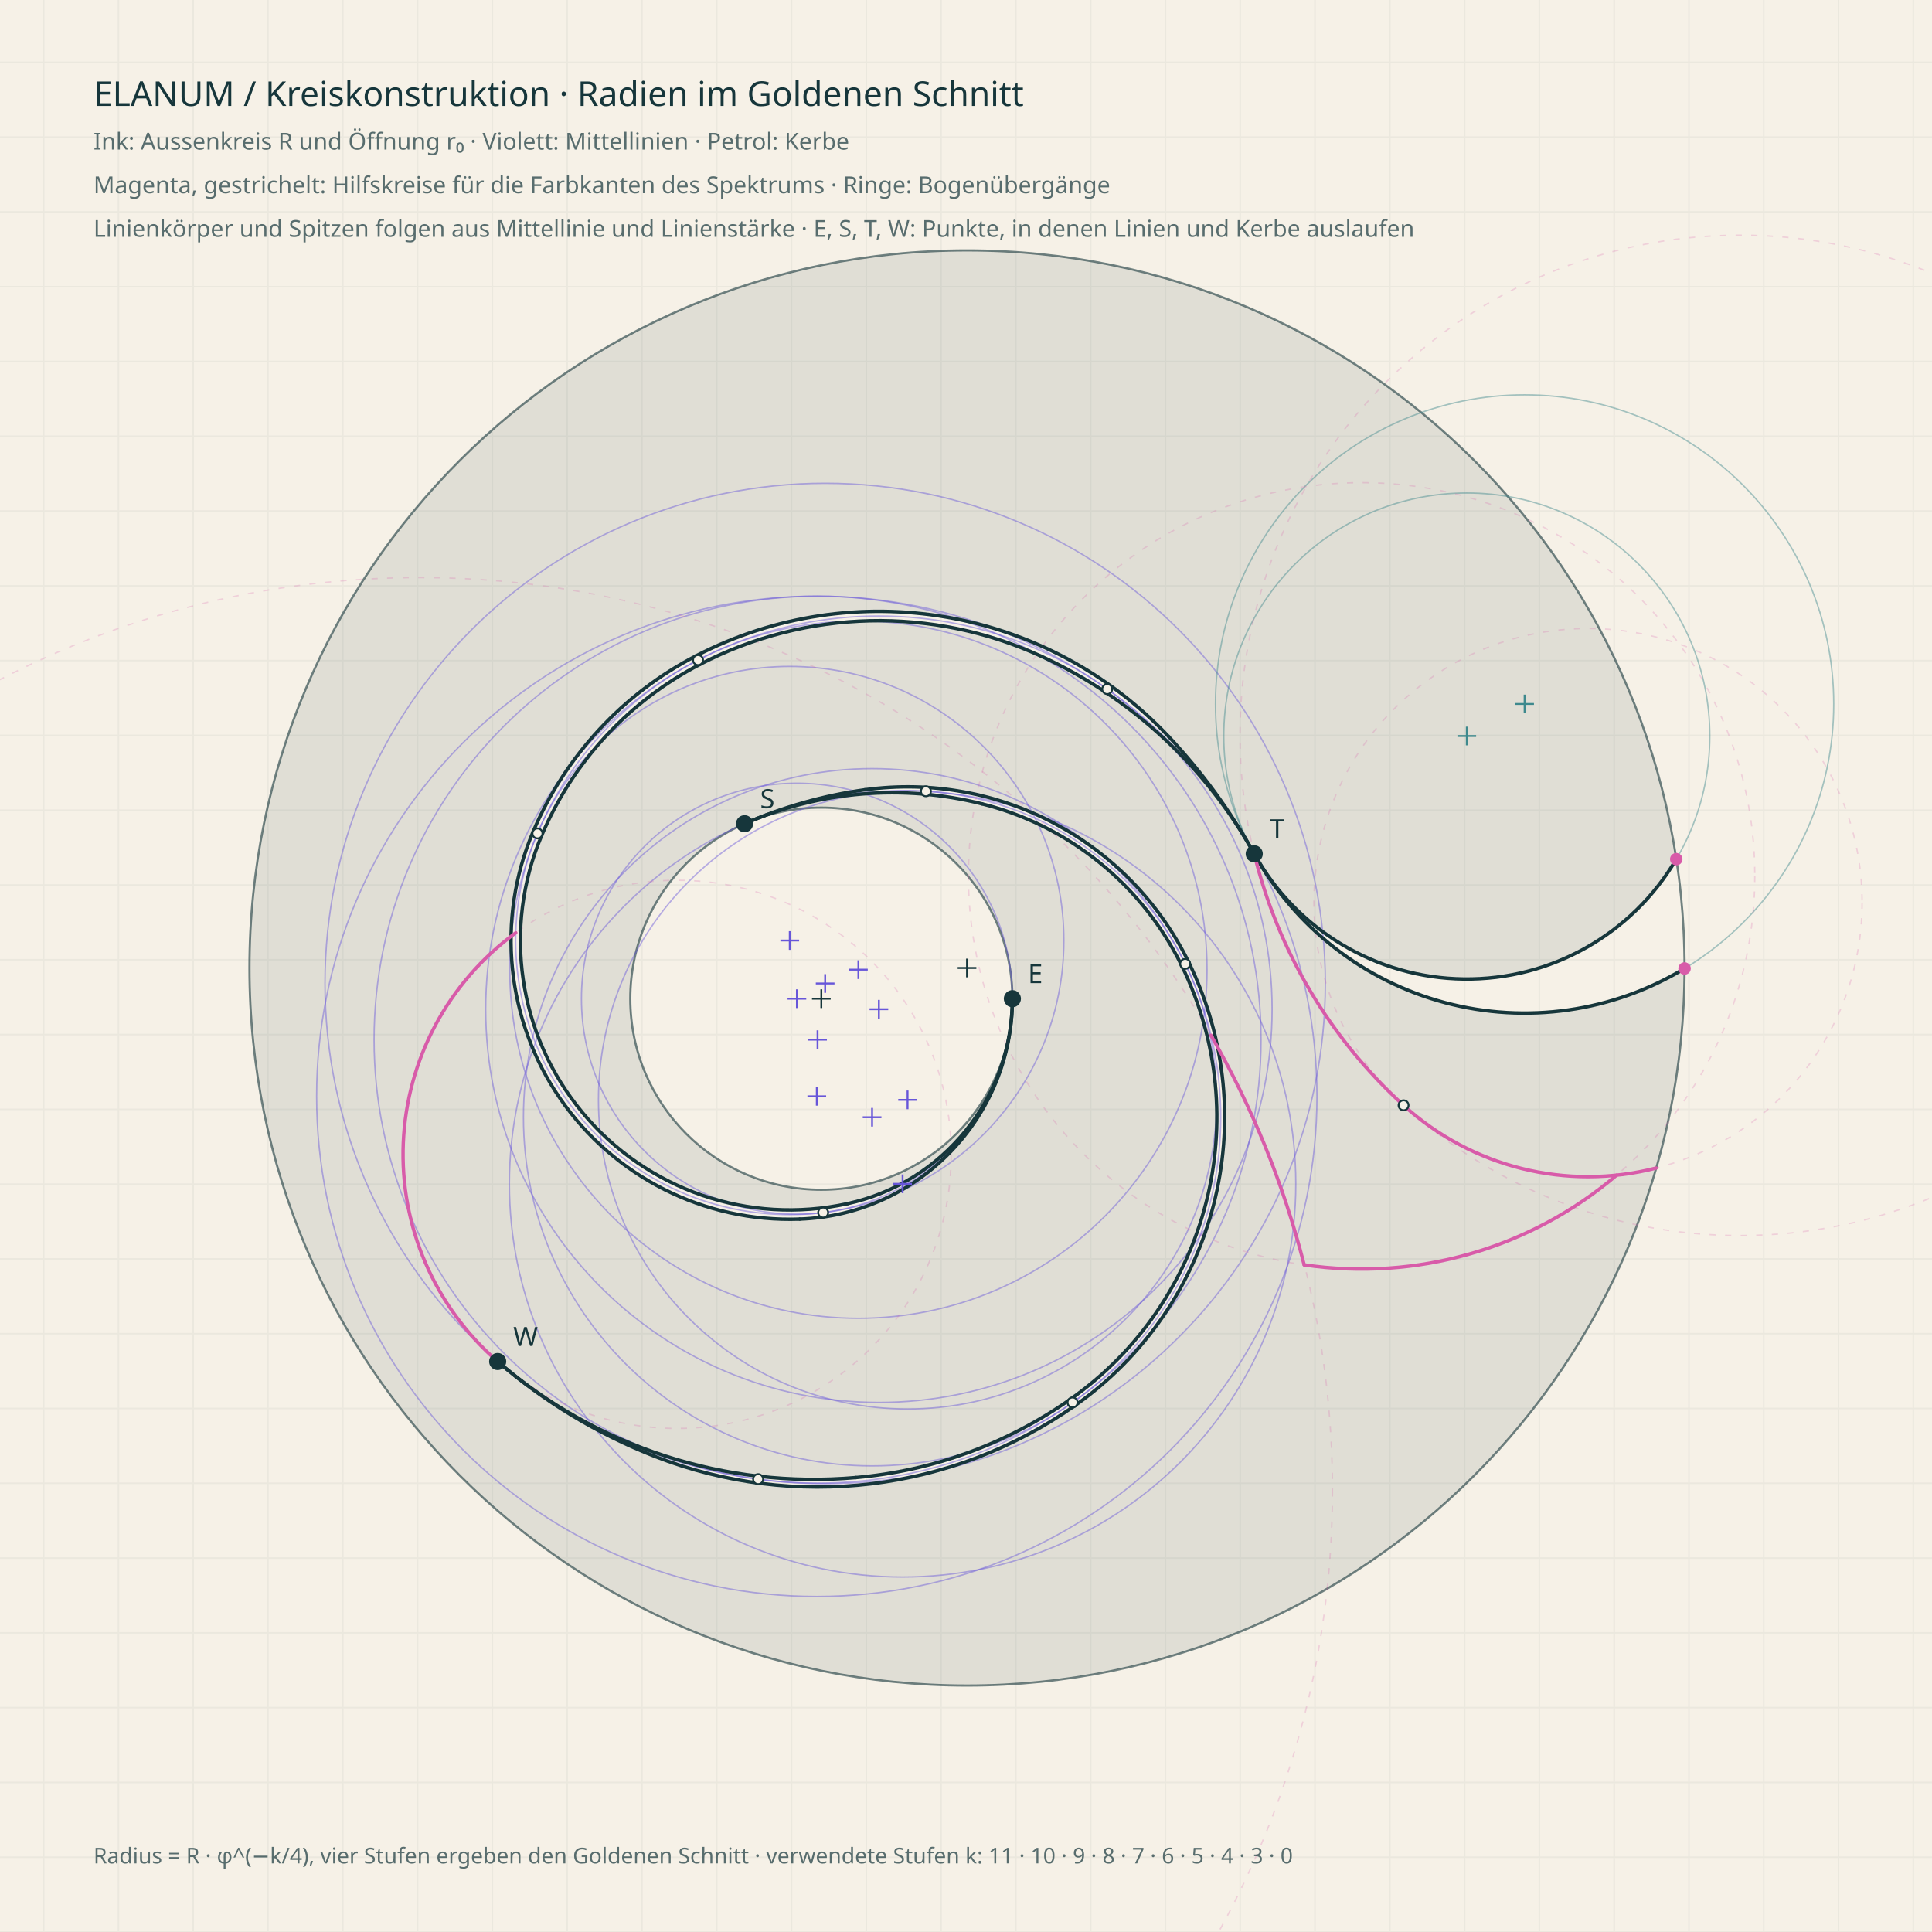
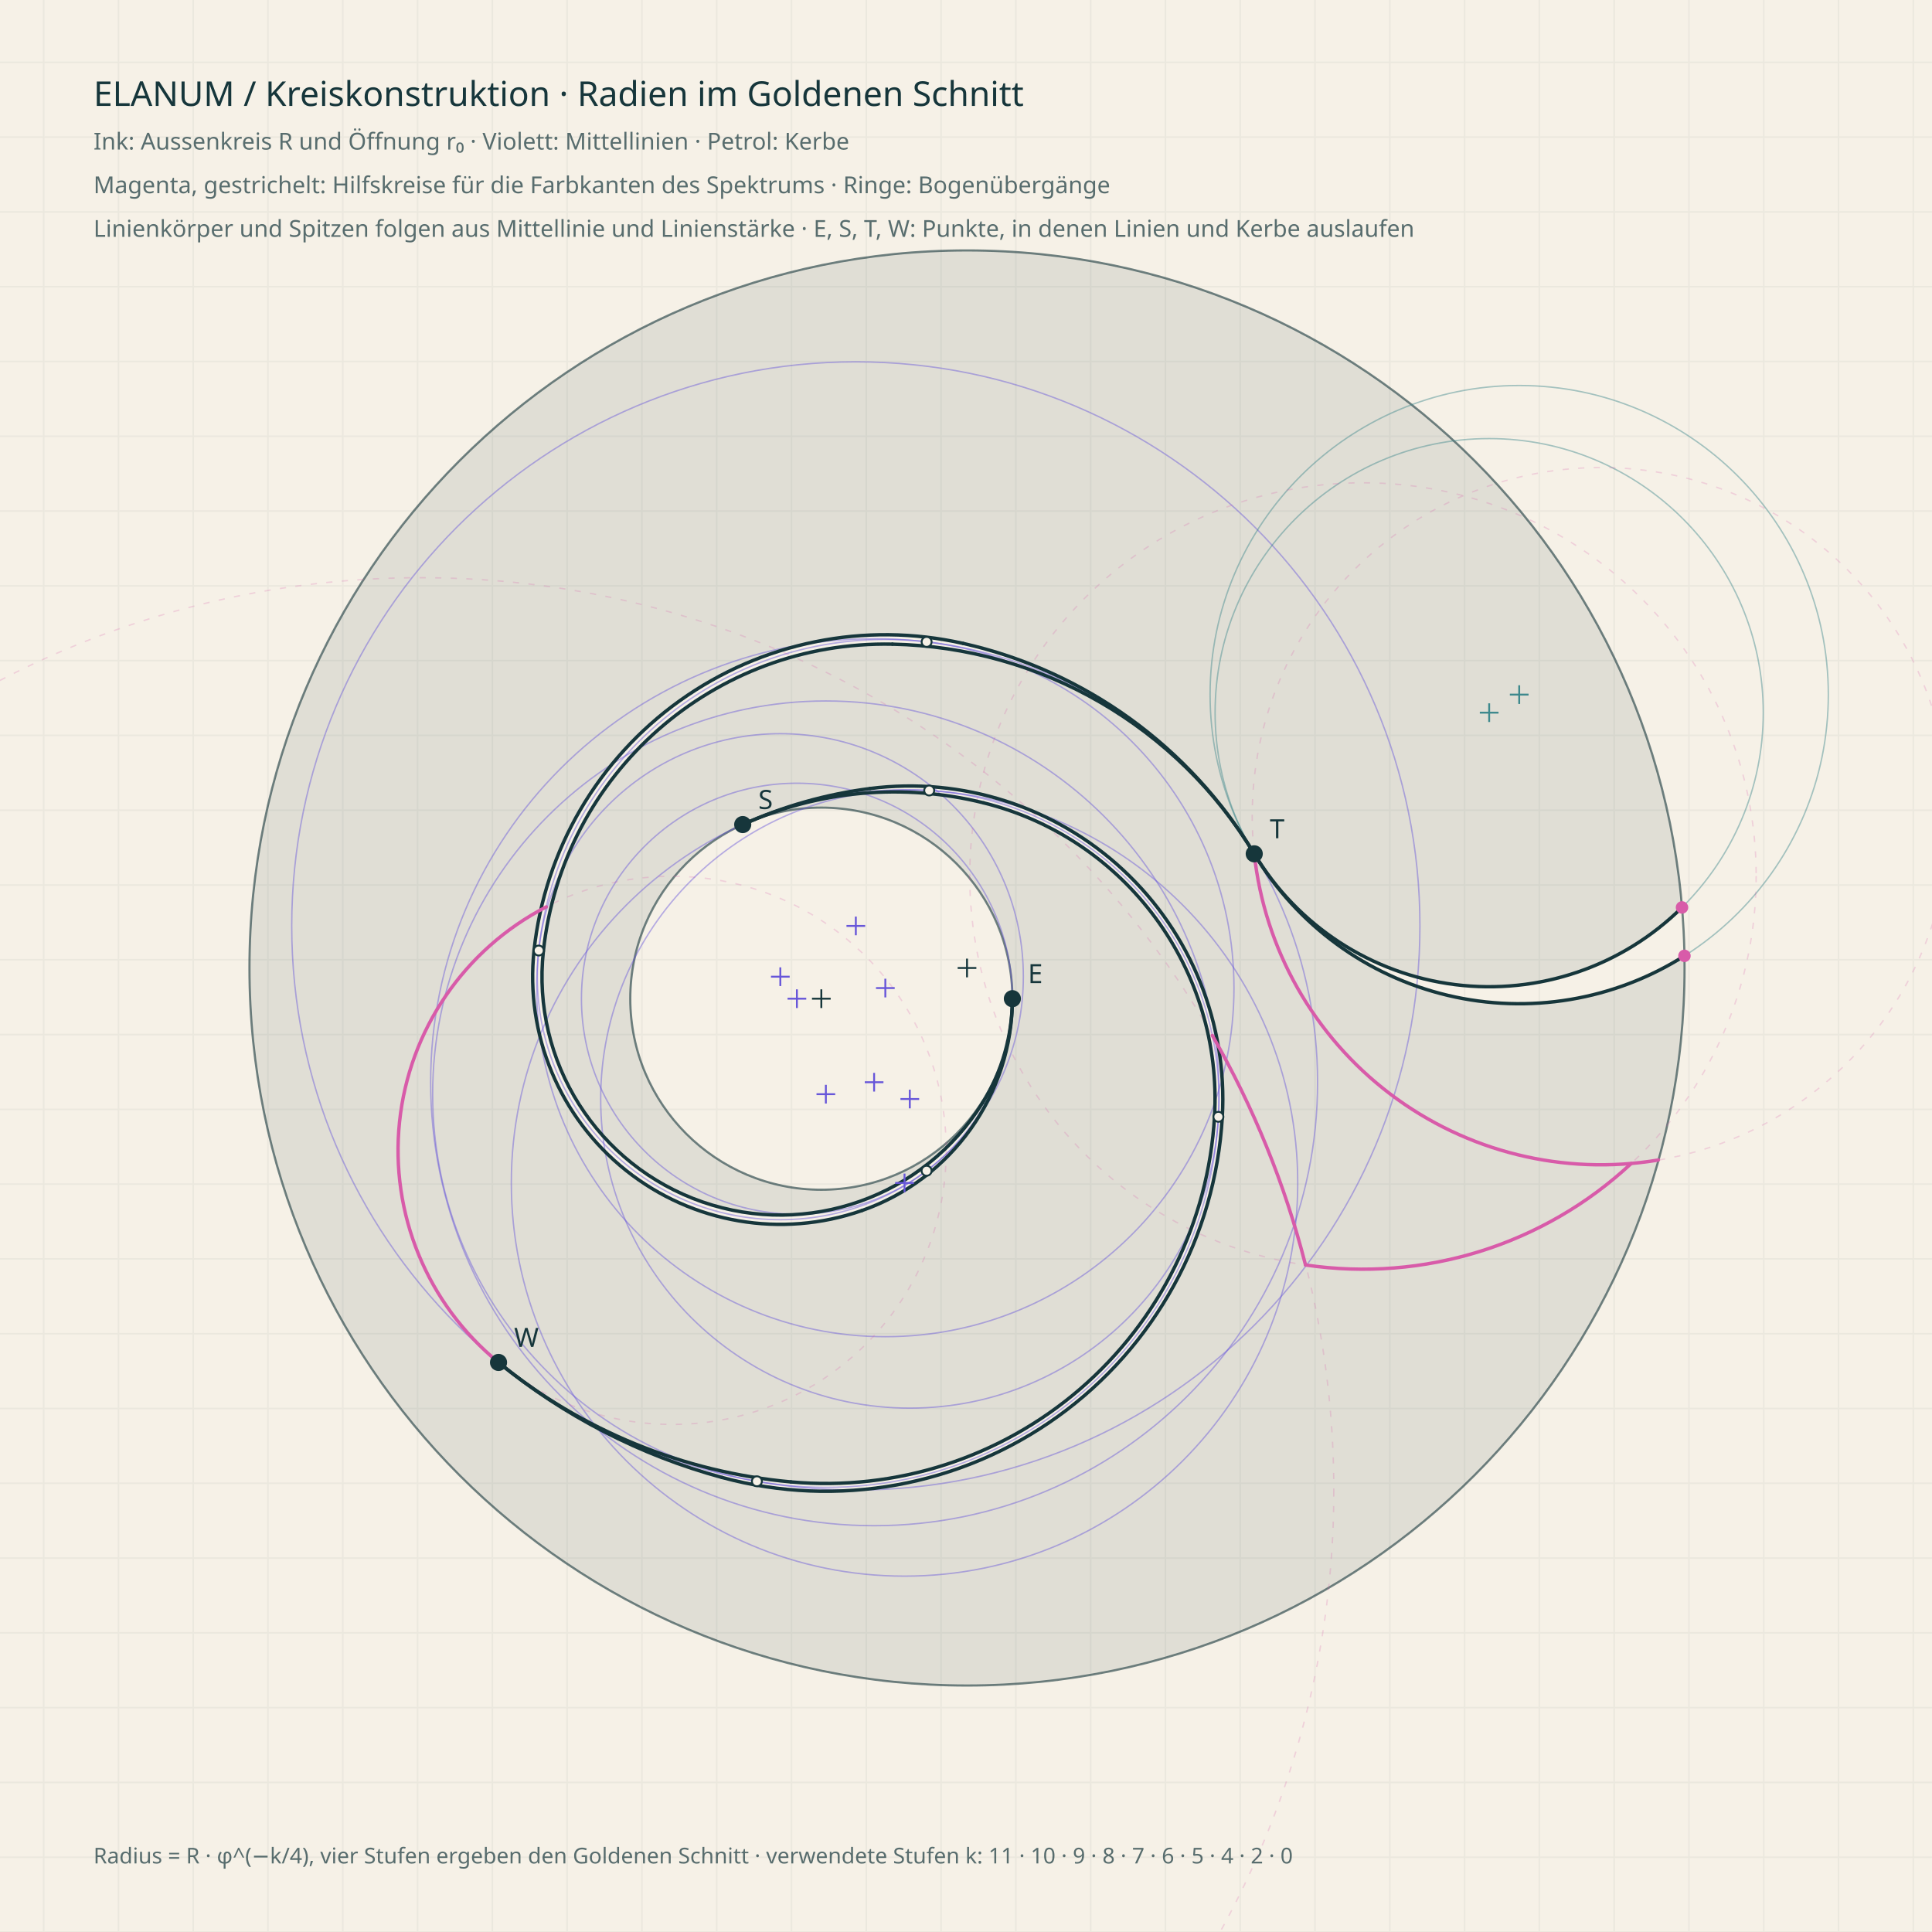
<svg xmlns="http://www.w3.org/2000/svg" width="1240" height="1240" viewBox="4 -8 1240 1240">
  <rect x="-400" y="-400" width="2200" height="2200" fill="#F6F1E7" />
  <path d="M -400 -400 V 1800 M -400 -400 H 1800 M -352 -400 V 1800 M -400 -352 H 1800 M -304 -400 V 1800 M -400 -304 H 1800 M -256 -400 V 1800 M -400 -256 H 1800 M -208 -400 V 1800 M -400 -208 H 1800 M -160 -400 V 1800 M -400 -160 H 1800 M -112 -400 V 1800 M -400 -112 H 1800 M -64 -400 V 1800 M -400 -64 H 1800 M -16 -400 V 1800 M -400 -16 H 1800 M 32 -400 V 1800 M -400 32 H 1800 M 80 -400 V 1800 M -400 80 H 1800 M 128 -400 V 1800 M -400 128 H 1800 M 176 -400 V 1800 M -400 176 H 1800 M 224 -400 V 1800 M -400 224 H 1800 M 272 -400 V 1800 M -400 272 H 1800 M 320 -400 V 1800 M -400 320 H 1800 M 368 -400 V 1800 M -400 368 H 1800 M 416 -400 V 1800 M -400 416 H 1800 M 464 -400 V 1800 M -400 464 H 1800 M 512 -400 V 1800 M -400 512 H 1800 M 560 -400 V 1800 M -400 560 H 1800 M 608 -400 V 1800 M -400 608 H 1800 M 656 -400 V 1800 M -400 656 H 1800 M 704 -400 V 1800 M -400 704 H 1800 M 752 -400 V 1800 M -400 752 H 1800 M 800 -400 V 1800 M -400 800 H 1800 M 848 -400 V 1800 M -400 848 H 1800 M 896 -400 V 1800 M -400 896 H 1800 M 944 -400 V 1800 M -400 944 H 1800 M 992 -400 V 1800 M -400 992 H 1800 M 1040 -400 V 1800 M -400 1040 H 1800 M 1088 -400 V 1800 M -400 1088 H 1800 M 1136 -400 V 1800 M -400 1136 H 1800 M 1184 -400 V 1800 M -400 1184 H 1800 M 1232 -400 V 1800 M -400 1232 H 1800 M 1280 -400 V 1800 M -400 1280 H 1800 M 1328 -400 V 1800 M -400 1328 H 1800 M 1376 -400 V 1800 M -400 1376 H 1800 M 1424 -400 V 1800 M -400 1424 H 1800 M 1472 -400 V 1800 M -400 1472 H 1800 M 1520 -400 V 1800 M -400 1520 H 1800 M 1568 -400 V 1800 M -400 1568 H 1800 M 1616 -400 V 1800 M -400 1616 H 1800 M 1664 -400 V 1800 M -400 1664 H 1800 M 1712 -400 V 1800 M -400 1712 H 1800 M 1760 -400 V 1800 M -400 1760 H 1800" stroke="#16363B" stroke-opacity=".05" stroke-width="1" />
-   <path d="M 1079.866 543.443 A 460.54 460.54 0 1 0 1085.19 613.584 A 198.399 198.399 0 0 1 809 540 A 155.971 155.971 0 0 0 1079.866 543.443 Z M 653.767 632.98 A 122.617 122.617 0 1 1 408.533 632.98 A 122.617 122.617 0 1 1 653.767 632.98 Z M 653.767 632.98 A 134.685 134.685 0 0 1 547.947 764.535 A 172.911 172.911 0 0 1 351.725 528.081 A 220.762 220.762 0 0 1 453.412 418.308 A 249.367 249.367 0 0 1 672.296 413.188 A 299.298 299.298 0 0 1 809 540 A 375.608 375.608 0 0 0 754.152 464.828 A 255.367 255.367 0 0 0 450.653 412.98 A 226.762 226.762 0 0 0 346.202 525.736 A 178.911 178.911 0 0 0 517.248 774.44 A 141.549 141.549 0 0 0 653.767 632.98 Z M 481.864 520.704 A 235.982 235.982 0 0 1 634.334 507.944 A 195.899 195.899 0 0 1 762.426 611.73 A 221.262 221.262 0 0 1 690.953 890.097 A 282.129 282.129 0 0 1 553.386 940.323 A 309.867 309.867 0 0 1 323.421 865.856 A 346.554 346.554 0 0 0 424.378 926.77 A 287.129 287.129 0 0 0 693.828 894.188 A 226.262 226.262 0 0 0 766.916 609.531 A 200.899 200.899 0 0 0 559.107 498.892 A 290.847 290.847 0 0 0 481.864 520.704 Z" fill="#16363B" fill-opacity=".10" fill-rule="evenodd" />
+   <path d="M 1083.547 574.409 A 460.54 460.54 0 1 0 1085.124 605.485 A 198.399 198.399 0 0 1 809 540 A 175.911 175.911 0 0 0 1083.547 574.409 Z M 653.767 632.98 A 122.617 122.617 0 1 1 408.533 632.98 A 122.617 122.617 0 1 1 653.767 632.98 Z M 653.767 632.98 A 126.277 126.277 0 0 1 634.658 699.77 A 152.971 152.971 0 0 1 352.752 602.4 A 220.762 220.762 0 0 1 576.773 405.44 A 277.585 277.585 0 0 1 809 540 A 293.291 293.291 0 0 0 622.103 404.946 A 226.762 226.762 0 0 0 346.787 601.755 A 158.971 158.971 0 0 0 557.037 769.017 A 144.023 144.023 0 0 0 653.767 632.98 Z M 480.691 521.226 A 236.632 236.632 0 0 1 635.372 507.305 A 195.899 195.899 0 0 1 783.507 708.649 A 249.867 249.867 0 0 1 511.641 943.126 A 345.183 345.183 0 0 1 323.971 866.451 A 385.753 385.753 0 0 0 467.368 940.254 A 254.867 254.867 0 0 0 788.498 708.937 A 200.899 200.899 0 0 0 562.388 498.105 A 287.299 287.299 0 0 0 480.691 521.226 Z" fill="#16363B" fill-opacity=".10" fill-rule="evenodd" />
  <circle cx="624.65" cy="613.27" r="460.54" fill="none" stroke="#16363B" stroke-opacity=".6" stroke-width="1.4" />
  <circle cx="531.15" cy="632.98" r="122.617" fill="none" stroke="#16363B" stroke-opacity=".6" stroke-width="1.4" />
  <circle cx="515.475" cy="632.98" r="138.292" fill="none" stroke="#6756D9" stroke-opacity=".45" stroke-width=".9" />
-   <circle cx="510.89" cy="595.642" r="175.911" fill="none" stroke="#6756D9" stroke-opacity=".45" stroke-width=".9" />
-   <circle cx="554.938" cy="614.339" r="223.762" fill="none" stroke="#6756D9" stroke-opacity=".45" stroke-width=".9" />
-   <circle cx="568.093" cy="639.74" r="252.367" fill="none" stroke="#6756D9" stroke-opacity=".45" stroke-width=".9" />
-   <circle cx="528.233" cy="695.632" r="321.016" fill="none" stroke="#6756D9" stroke-opacity=".45" stroke-width=".9" />
-   <circle cx="583.303" cy="751.787" r="252.367" fill="none" stroke="#6756D9" stroke-opacity=".45" stroke-width=".9" />
-   <circle cx="586.503" cy="697.914" r="198.399" fill="none" stroke="#6756D9" stroke-opacity=".45" stroke-width=".9" />
-   <circle cx="563.727" cy="709.072" r="223.762" fill="none" stroke="#6756D9" stroke-opacity=".45" stroke-width=".9" />
-   <circle cx="528.727" cy="659.273" r="284.629" fill="none" stroke="#6756D9" stroke-opacity=".45" stroke-width=".9" />
-   <circle cx="533.603" cy="623.215" r="321.016" fill="none" stroke="#6756D9" stroke-opacity=".45" stroke-width=".9" />
-   <circle cx="945.416" cy="464.384" r="155.971" fill="none" stroke="#3E898D" stroke-opacity=".45" stroke-width=".9" />
-   <circle cx="982.524" cy="443.814" r="198.399" fill="none" stroke="#3E898D" stroke-opacity=".45" stroke-width=".9" />
-   <circle cx="1120.883" cy="463.971" r="321.016" fill="none" stroke="#D85BA9" stroke-opacity=".22" stroke-width=".9" stroke-dasharray="4 6" />
-   <circle cx="1023.225" cy="571.296" r="175.911" fill="none" stroke="#D85BA9" stroke-opacity=".22" stroke-width=".9" stroke-dasharray="4 6" />
-   <circle cx="438.596" cy="732.893" r="175.911" fill="none" stroke="#D85BA9" stroke-opacity=".22" stroke-width=".9" stroke-dasharray="4 6" />
-   <circle cx="273.38" cy="948.509" r="585.816" fill="none" stroke="#D85BA9" stroke-opacity=".22" stroke-width=".9" stroke-dasharray="4 6" />
-   <circle cx="877.911" cy="554.153" r="252.367" fill="none" stroke="#D85BA9" stroke-opacity=".22" stroke-width=".9" stroke-dasharray="4 6" />
-   <path d="M 653.767 632.98 A 134.685 134.685 0 0 1 547.947 764.535" fill="none" stroke="#16363B" stroke-width="2.2" stroke-linecap="round" />
-   <path d="M 547.947 764.535 A 172.911 172.911 0 0 1 351.725 528.081" fill="none" stroke="#16363B" stroke-width="2.2" stroke-linecap="round" />
-   <path d="M 351.725 528.081 A 220.762 220.762 0 0 1 453.412 418.308" fill="none" stroke="#16363B" stroke-width="2.2" stroke-linecap="round" />
-   <path d="M 453.412 418.308 A 249.367 249.367 0 0 1 672.296 413.188" fill="none" stroke="#16363B" stroke-width="2.2" stroke-linecap="round" />
-   <path d="M 672.296 413.188 A 299.298 299.298 0 0 1 809 540" fill="none" stroke="#16363B" stroke-width="2.2" stroke-linecap="round" />
-   <path d="M 653.767 632.98 A 141.549 141.549 0 0 1 517.248 774.44" fill="none" stroke="#16363B" stroke-width="2.2" stroke-linecap="round" />
-   <path d="M 517.248 774.44 A 178.911 178.911 0 0 1 346.202 525.736" fill="none" stroke="#16363B" stroke-width="2.2" stroke-linecap="round" />
-   <path d="M 346.202 525.736 A 226.762 226.762 0 0 1 450.653 412.98" fill="none" stroke="#16363B" stroke-width="2.2" stroke-linecap="round" />
-   <path d="M 450.653 412.98 A 255.367 255.367 0 0 1 754.152 464.828" fill="none" stroke="#16363B" stroke-width="2.2" stroke-linecap="round" />
-   <path d="M 754.152 464.828 A 375.608 375.608 0 0 1 809 540" fill="none" stroke="#16363B" stroke-width="2.2" stroke-linecap="round" />
-   <path d="M 481.864 520.704 A 235.982 235.982 0 0 1 634.334 507.944" fill="none" stroke="#16363B" stroke-width="2.2" stroke-linecap="round" />
-   <path d="M 634.334 507.944 A 195.899 195.899 0 0 1 762.426 611.73" fill="none" stroke="#16363B" stroke-width="2.2" stroke-linecap="round" />
-   <path d="M 762.426 611.73 A 221.262 221.262 0 0 1 690.953 890.097" fill="none" stroke="#16363B" stroke-width="2.2" stroke-linecap="round" />
-   <path d="M 690.953 890.097 A 282.129 282.129 0 0 1 553.386 940.323" fill="none" stroke="#16363B" stroke-width="2.2" stroke-linecap="round" />
-   <path d="M 553.386 940.323 A 309.867 309.867 0 0 1 323.421 865.856" fill="none" stroke="#16363B" stroke-width="2.2" stroke-linecap="round" />
-   <path d="M 481.864 520.704 A 290.847 290.847 0 0 1 559.107 498.892" fill="none" stroke="#16363B" stroke-width="2.2" stroke-linecap="round" />
-   <path d="M 559.107 498.892 A 200.899 200.899 0 0 1 766.916 609.531" fill="none" stroke="#16363B" stroke-width="2.2" stroke-linecap="round" />
-   <path d="M 766.916 609.531 A 226.262 226.262 0 0 1 693.828 894.188" fill="none" stroke="#16363B" stroke-width="2.2" stroke-linecap="round" />
-   <path d="M 693.828 894.188 A 287.129 287.129 0 0 1 424.378 926.77" fill="none" stroke="#16363B" stroke-width="2.2" stroke-linecap="round" />
-   <path d="M 424.378 926.77 A 346.554 346.554 0 0 1 323.421 865.856" fill="none" stroke="#16363B" stroke-width="2.2" stroke-linecap="round" />
-   <path d="M 809 540 A 155.971 155.971 0 0 0 1079.866 543.443" fill="none" stroke="#16363B" stroke-width="2.2" stroke-linecap="round" />
-   <path d="M 809 540 A 198.399 198.399 0 0 0 1085.19 613.584" fill="none" stroke="#16363B" stroke-width="2.2" stroke-linecap="round" />
-   <path d="M 809 540 A 321.016 321.016 0 0 0 904.835 701.405" fill="none" stroke="#D85BA9" stroke-width="2.2" stroke-linecap="round" />
-   <path d="M 904.835 701.405 A 175.911 175.911 0 0 0 1066.922 741.692" fill="none" stroke="#D85BA9" stroke-width="2.2" stroke-linecap="round" />
-   <path d="M 323.421 865.856 A 175.911 175.911 0 0 1 335.05 590.687" fill="none" stroke="#D85BA9" stroke-width="2.2" stroke-linecap="round" />
-   <path d="M 781.222 656.487 A 585.816 585.816 0 0 1 841.045 803.813" fill="none" stroke="#D85BA9" stroke-width="2.2" stroke-linecap="round" />
-   <path d="M 841.045 803.813 A 252.367 252.367 0 0 0 1041.587 746.245" fill="none" stroke="#D85BA9" stroke-width="2.2" stroke-linecap="round" />
+   <circle cx="504.835" cy="618.861" r="155.971" fill="none" stroke="#6756D9" stroke-opacity=".45" stroke-width=".9" />
+   <circle cx="572.232" cy="626.155" r="223.762" fill="none" stroke="#6756D9" stroke-opacity=".45" stroke-width=".9" />
+   <circle cx="565.025" cy="686.595" r="284.629" fill="none" stroke="#6756D9" stroke-opacity=".45" stroke-width=".9" />
+   <circle cx="584.544" cy="751.235" r="252.367" fill="none" stroke="#6756D9" stroke-opacity=".45" stroke-width=".9" />
+   <circle cx="587.933" cy="697.373" r="198.399" fill="none" stroke="#6756D9" stroke-opacity=".45" stroke-width=".9" />
+   <circle cx="534.054" cy="694.266" r="252.367" fill="none" stroke="#6756D9" stroke-opacity=".45" stroke-width=".9" />
+   <circle cx="553.289" cy="586.279" r="362.054" fill="none" stroke="#6756D9" stroke-opacity=".45" stroke-width=".9" />
+   <circle cx="959.785" cy="449.399" r="175.911" fill="none" stroke="#3E898D" stroke-opacity=".45" stroke-width=".9" />
+   <circle cx="979.061" cy="437.817" r="198.399" fill="none" stroke="#3E898D" stroke-opacity=".45" stroke-width=".9" />
+   <circle cx="1031.453" cy="515.834" r="223.762" fill="none" stroke="#D85BA9" stroke-opacity=".22" stroke-width=".9" stroke-dasharray="4 6" />
+   <circle cx="435.389" cy="730.324" r="175.911" fill="none" stroke="#D85BA9" stroke-opacity=".22" stroke-width=".9" stroke-dasharray="4 6" />
+   <circle cx="274.248" cy="948.59" r="585.816" fill="none" stroke="#D85BA9" stroke-opacity=".22" stroke-width=".9" stroke-dasharray="4 6" />
+   <circle cx="878.779" cy="554.235" r="252.367" fill="none" stroke="#D85BA9" stroke-opacity=".22" stroke-width=".9" stroke-dasharray="4 6" />
+   <path d="M 653.767 632.98 A 126.277 126.277 0 0 1 634.658 699.77" fill="none" stroke="#16363B" stroke-width="2.2" stroke-linecap="round" />
+   <path d="M 634.658 699.77 A 152.971 152.971 0 0 1 352.752 602.4" fill="none" stroke="#16363B" stroke-width="2.2" stroke-linecap="round" />
+   <path d="M 352.752 602.4 A 220.762 220.762 0 0 1 576.773 405.44" fill="none" stroke="#16363B" stroke-width="2.2" stroke-linecap="round" />
+   <path d="M 576.773 405.44 A 277.585 277.585 0 0 1 809 540" fill="none" stroke="#16363B" stroke-width="2.2" stroke-linecap="round" />
+   <path d="M 653.767 632.98 A 144.023 144.023 0 0 1 557.037 769.017" fill="none" stroke="#16363B" stroke-width="2.2" stroke-linecap="round" />
+   <path d="M 557.037 769.017 A 158.971 158.971 0 0 1 346.787 601.755" fill="none" stroke="#16363B" stroke-width="2.2" stroke-linecap="round" />
+   <path d="M 346.787 601.755 A 226.762 226.762 0 0 1 622.103 404.946" fill="none" stroke="#16363B" stroke-width="2.2" stroke-linecap="round" />
+   <path d="M 622.103 404.946 A 293.291 293.291 0 0 1 809 540" fill="none" stroke="#16363B" stroke-width="2.2" stroke-linecap="round" />
+   <path d="M 480.691 521.226 A 236.632 236.632 0 0 1 635.372 507.305" fill="none" stroke="#16363B" stroke-width="2.2" stroke-linecap="round" />
+   <path d="M 635.372 507.305 A 195.899 195.899 0 0 1 783.507 708.649" fill="none" stroke="#16363B" stroke-width="2.2" stroke-linecap="round" />
+   <path d="M 783.507 708.649 A 249.867 249.867 0 0 1 511.641 943.126" fill="none" stroke="#16363B" stroke-width="2.2" stroke-linecap="round" />
+   <path d="M 511.641 943.126 A 345.183 345.183 0 0 1 323.971 866.451" fill="none" stroke="#16363B" stroke-width="2.2" stroke-linecap="round" />
+   <path d="M 480.691 521.226 A 287.299 287.299 0 0 1 562.388 498.105" fill="none" stroke="#16363B" stroke-width="2.2" stroke-linecap="round" />
+   <path d="M 562.388 498.105 A 200.899 200.899 0 0 1 788.498 708.937" fill="none" stroke="#16363B" stroke-width="2.2" stroke-linecap="round" />
+   <path d="M 788.498 708.937 A 254.867 254.867 0 0 1 467.368 940.254" fill="none" stroke="#16363B" stroke-width="2.2" stroke-linecap="round" />
+   <path d="M 467.368 940.254 A 385.753 385.753 0 0 1 323.971 866.451" fill="none" stroke="#16363B" stroke-width="2.2" stroke-linecap="round" />
+   <path d="M 809 540 A 175.911 175.911 0 0 0 1083.547 574.409" fill="none" stroke="#16363B" stroke-width="2.2" stroke-linecap="round" />
+   <path d="M 809 540 A 198.399 198.399 0 0 0 1085.124 605.485" fill="none" stroke="#16363B" stroke-width="2.2" stroke-linecap="round" />
+   <path d="M 809 540 A 223.762 223.762 0 0 0 1068.39 736.526" fill="none" stroke="#D85BA9" stroke-width="2.2" stroke-linecap="round" />
+   <path d="M 323.971 866.451 A 175.911 175.911 0 0 1 354.621 574.052" fill="none" stroke="#D85BA9" stroke-width="2.2" stroke-linecap="round" />
+   <path d="M 782.09 656.568 A 585.816 585.816 0 0 1 841.913 803.894" fill="none" stroke="#D85BA9" stroke-width="2.2" stroke-linecap="round" />
+   <path d="M 841.913 803.894 A 252.367 252.367 0 0 0 1050.958 738.744" fill="none" stroke="#D85BA9" stroke-width="2.2" stroke-linecap="round" />
  <path d="M 618.65 613.27 h 12 M 624.65 607.27 v 12" stroke="#16363B" stroke-width="1.2" />
  <path d="M 525.15 632.98 h 12 M 531.15 626.98 v 12" stroke="#16363B" stroke-width="1.2" />
  <path d="M 509.475 632.98 h 12 M 515.475 626.98 v 12" stroke="#6756D9" stroke-width="1.2" />
-   <path d="M 504.89 595.642 h 12 M 510.89 589.642 v 12" stroke="#6756D9" stroke-width="1.2" />
-   <path d="M 548.938 614.339 h 12 M 554.938 608.339 v 12" stroke="#6756D9" stroke-width="1.2" />
-   <path d="M 562.093 639.74 h 12 M 568.093 633.74 v 12" stroke="#6756D9" stroke-width="1.2" />
-   <path d="M 522.233 695.632 h 12 M 528.233 689.632 v 12" stroke="#6756D9" stroke-width="1.2" />
-   <path d="M 577.303 751.787 h 12 M 583.303 745.787 v 12" stroke="#6756D9" stroke-width="1.2" />
-   <path d="M 580.503 697.914 h 12 M 586.503 691.914 v 12" stroke="#6756D9" stroke-width="1.2" />
-   <path d="M 557.727 709.072 h 12 M 563.727 703.072 v 12" stroke="#6756D9" stroke-width="1.2" />
-   <path d="M 522.727 659.273 h 12 M 528.727 653.273 v 12" stroke="#6756D9" stroke-width="1.2" />
-   <path d="M 527.603 623.215 h 12 M 533.603 617.215 v 12" stroke="#6756D9" stroke-width="1.2" />
-   <path d="M 939.416 464.384 h 12 M 945.416 458.384 v 12" stroke="#3E898D" stroke-width="1.2" />
-   <path d="M 976.524 443.814 h 12 M 982.524 437.814 v 12" stroke="#3E898D" stroke-width="1.2" />
-   <circle cx="532.328" cy="770.242" r="3.2" fill="#F6F1E7" stroke="#16363B" stroke-width="1.2" />
-   <circle cx="348.964" cy="526.908" r="3.2" fill="#F6F1E7" stroke="#16363B" stroke-width="1.2" />
-   <circle cx="452.033" cy="415.644" r="3.2" fill="#F6F1E7" stroke="#16363B" stroke-width="1.2" />
-   <circle cx="714.625" cy="434.271" r="3.2" fill="#F6F1E7" stroke="#16363B" stroke-width="1.2" />
-   <circle cx="598.27" cy="499.864" r="3.2" fill="#F6F1E7" stroke="#16363B" stroke-width="1.2" />
-   <circle cx="764.671" cy="610.63" r="3.2" fill="#F6F1E7" stroke="#16363B" stroke-width="1.2" />
-   <circle cx="692.391" cy="892.143" r="3.2" fill="#F6F1E7" stroke="#16363B" stroke-width="1.2" />
-   <circle cx="490.591" cy="941.336" r="3.2" fill="#F6F1E7" stroke="#16363B" stroke-width="1.2" />
-   <circle cx="904.835" cy="701.405" r="3.2" fill="#F6F1E7" stroke="#16363B" stroke-width="1.2" />
+   <path d="M 498.835 618.861 h 12 M 504.835 612.861 v 12" stroke="#6756D9" stroke-width="1.2" />
+   <path d="M 566.232 626.155 h 12 M 572.232 620.155 v 12" stroke="#6756D9" stroke-width="1.2" />
+   <path d="M 559.025 686.595 h 12 M 565.025 680.595 v 12" stroke="#6756D9" stroke-width="1.2" />
+   <path d="M 578.544 751.235 h 12 M 584.544 745.235 v 12" stroke="#6756D9" stroke-width="1.2" />
+   <path d="M 581.933 697.373 h 12 M 587.933 691.373 v 12" stroke="#6756D9" stroke-width="1.2" />
+   <path d="M 528.054 694.266 h 12 M 534.054 688.266 v 12" stroke="#6756D9" stroke-width="1.2" />
+   <path d="M 547.289 586.279 h 12 M 553.289 580.279 v 12" stroke="#6756D9" stroke-width="1.2" />
+   <path d="M 953.785 449.399 h 12 M 959.785 443.399 v 12" stroke="#3E898D" stroke-width="1.2" />
+   <path d="M 973.061 437.817 h 12 M 979.061 431.817 v 12" stroke="#3E898D" stroke-width="1.2" />
+   <circle cx="598.701" cy="743.425" r="3.2" fill="#F6F1E7" stroke="#16363B" stroke-width="1.2" />
+   <circle cx="349.769" cy="602.077" r="3.2" fill="#F6F1E7" stroke="#16363B" stroke-width="1.2" />
+   <circle cx="598.726" cy="403.968" r="3.2" fill="#F6F1E7" stroke="#16363B" stroke-width="1.2" />
+   <circle cx="600.39" cy="499.365" r="3.2" fill="#F6F1E7" stroke="#16363B" stroke-width="1.2" />
+   <circle cx="786.003" cy="708.793" r="3.2" fill="#F6F1E7" stroke="#16363B" stroke-width="1.2" />
+   <circle cx="489.797" cy="942.722" r="3.2" fill="#F6F1E7" stroke="#16363B" stroke-width="1.2" />
  <circle cx="653.767" cy="632.98" r="5.5" fill="#16363B" />
  <text x="663.767" y="622.98" font-family="sans-serif" font-size="17" fill="#16363B">E</text>
-   <circle cx="481.864" cy="520.704" r="5.5" fill="#16363B" />
-   <text x="491.864" y="510.704" font-family="sans-serif" font-size="17" fill="#16363B">S</text>
+   <circle cx="480.691" cy="521.226" r="5.5" fill="#16363B" />
+   <text x="490.691" y="511.226" font-family="sans-serif" font-size="17" fill="#16363B">S</text>
  <circle cx="809" cy="540" r="5.5" fill="#16363B" />
  <text x="819" y="530" font-family="sans-serif" font-size="17" fill="#16363B">T</text>
-   <circle cx="323.421" cy="865.856" r="5.5" fill="#16363B" />
-   <text x="333.421" y="855.856" font-family="sans-serif" font-size="17" fill="#16363B">W</text>
-   <circle cx="1079.866" cy="543.443" r="4" fill="#D85BA9" />
-   <circle cx="1085.19" cy="613.584" r="4" fill="#D85BA9" />
+   <circle cx="323.971" cy="866.451" r="5.5" fill="#16363B" />
+   <text x="333.971" y="856.451" font-family="sans-serif" font-size="17" fill="#16363B">W</text>
+   <circle cx="1083.547" cy="574.409" r="4" fill="#D85BA9" />
+   <circle cx="1085.124" cy="605.485" r="4" fill="#D85BA9" />
  <text x="64" y="60" font-family="sans-serif" font-size="22" fill="#16363B">ELANUM / Kreiskonstruktion · Radien im Goldenen Schnitt</text>
  <text x="64" y="88" font-family="sans-serif" font-size="15" fill="#16363B" fill-opacity=".7">Ink: Aussenkreis R und Öffnung r₀ · Violett: Mittellinien · Petrol: Kerbe</text>
  <text x="64" y="116" font-family="sans-serif" font-size="15" fill="#16363B" fill-opacity=".7">Magenta, gestrichelt: Hilfskreise für die Farbkanten des Spektrums · Ringe: Bogenübergänge</text>
  <text x="64" y="144" font-family="sans-serif" font-size="15" fill="#16363B" fill-opacity=".7">Linienkörper und Spitzen folgen aus Mittellinie und Linienstärke · E, S, T, W: Punkte, in denen Linien und Kerbe auslaufen</text>
-   <text x="64" y="1188" font-family="sans-serif" font-size="14" fill="#16363B" fill-opacity=".7">Radius = R · φ^(−k/4), vier Stufen ergeben den Goldenen Schnitt · verwendete Stufen k: 11 · 10 · 9 · 8 · 7 · 6 · 5 · 4 · 3 · 0</text>
+   <text x="64" y="1188" font-family="sans-serif" font-size="14" fill="#16363B" fill-opacity=".7">Radius = R · φ^(−k/4), vier Stufen ergeben den Goldenen Schnitt · verwendete Stufen k: 11 · 10 · 9 · 8 · 7 · 6 · 5 · 4 · 2 · 0</text>
</svg>
